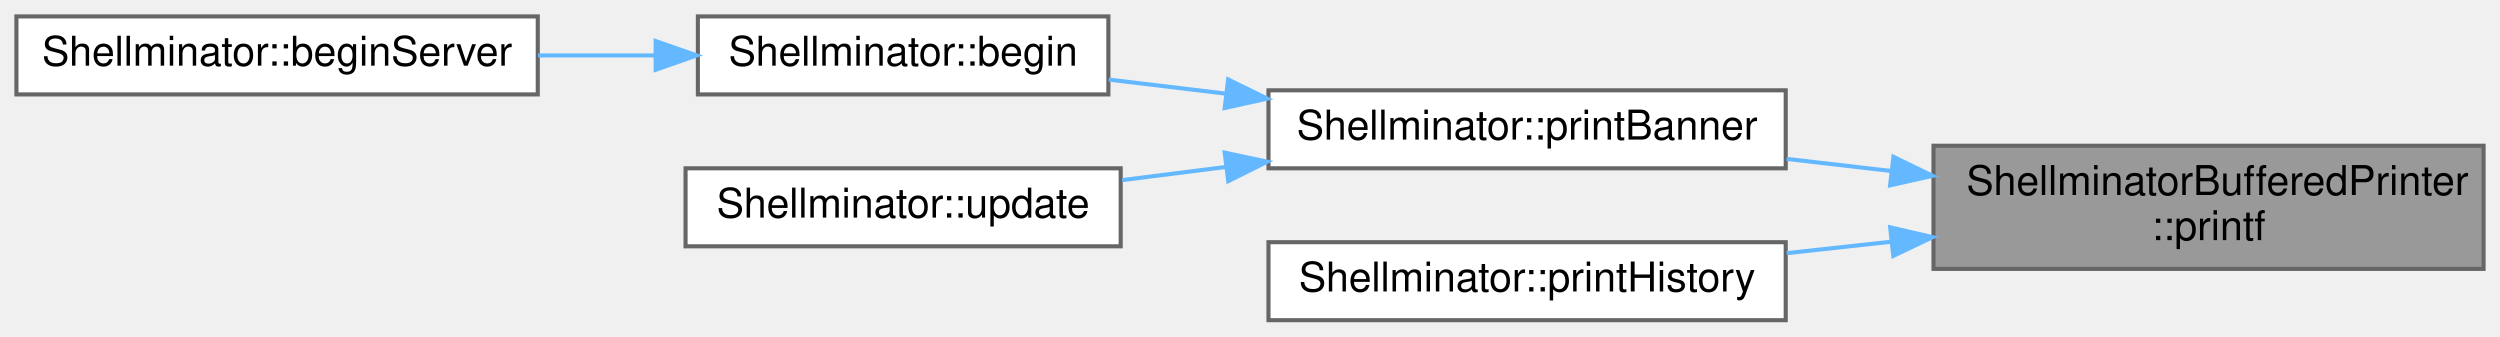
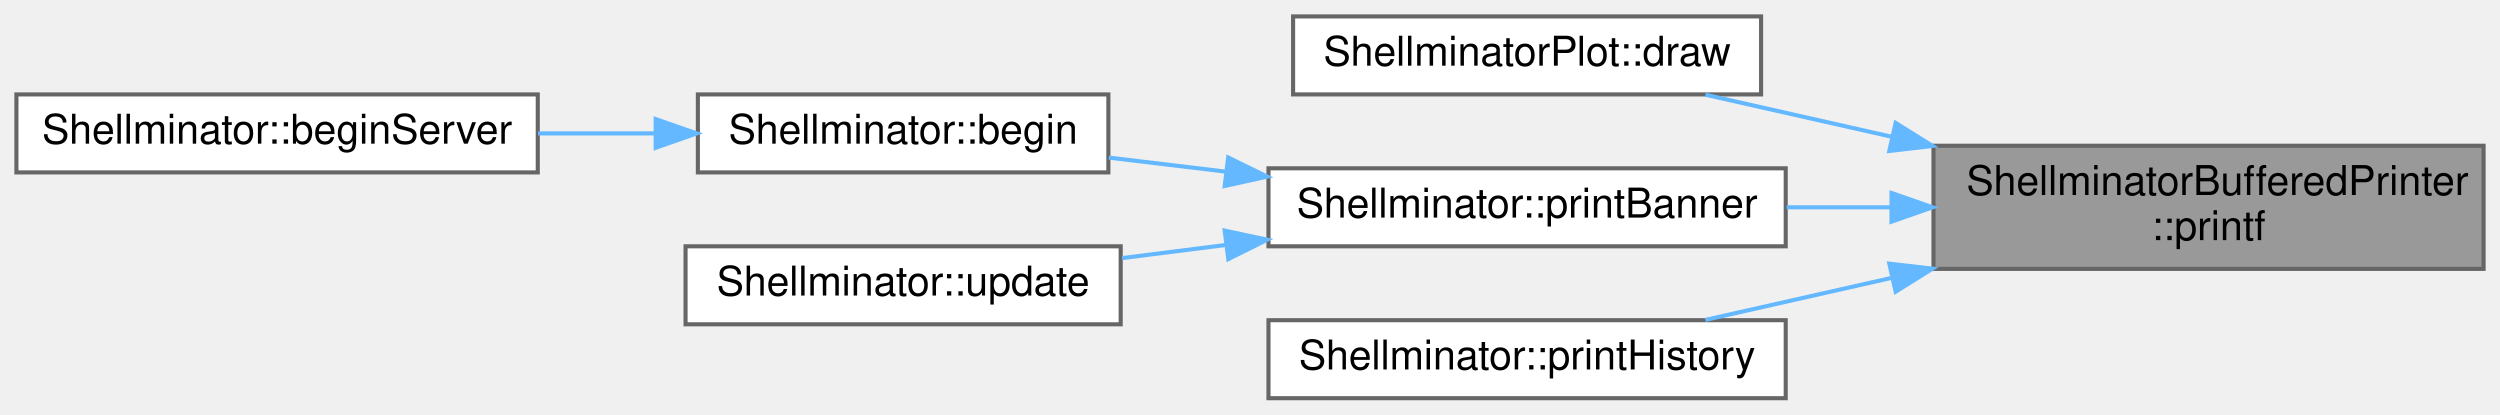
- <svg xmlns="http://www.w3.org/2000/svg" xmlns:xlink="http://www.w3.org/1999/xlink" width="609pt" height="82pt" viewBox="0.00 0.00 609.00 82.00">
-   <g id="graph0" class="graph" transform="scale(1 1) rotate(0) translate(4 78)">
+ <svg xmlns="http://www.w3.org/2000/svg" xmlns:xlink="http://www.w3.org/1999/xlink" width="609pt" height="101pt" viewBox="0.00 0.00 609.00 101.00">
+   <g id="graph0" class="graph" transform="scale(1 1) rotate(0) translate(4 97)">
    <g id="node1" class="node">
      <g id="a_node1">
        <a xlink:title="Regular printf like function.">
-           <polygon fill="#999999" stroke="#666666" points="601,-42.5 467,-42.5 467,-12.5 601,-12.5 601,-42.5" />
-           <text text-anchor="start" x="475" y="-30.5" font-family="Helvetica,sans-Serif" font-size="10.00">ShellminatorBufferedPrinter</text>
-           <text text-anchor="middle" x="534" y="-19.5" font-family="Helvetica,sans-Serif" font-size="10.00">::printf</text>
+           <polygon fill="#999999" stroke="#666666" points="601,-61.5 467,-61.5 467,-31.5 601,-31.5 601,-61.5" />
+           <text text-anchor="start" x="475" y="-49.5" font-family="Helvetica,sans-Serif" font-size="10.00">ShellminatorBufferedPrinter</text>
+           <text text-anchor="middle" x="534" y="-38.5" font-family="Helvetica,sans-Serif" font-size="10.00">::printf</text>
        </a>
      </g>
    </g>
    <g id="node2" class="node">
      <g id="a_node2">
+         <a xlink:href="class_shellminator_plot.html#aea7616591a9cd44c546bed9ec33b2020" target="_top" xlink:title=" ">
+           <polygon fill="white" stroke="#666666" points="425,-93 311,-93 311,-74 425,-74 425,-93" />
+           <text text-anchor="middle" x="368" y="-81" font-family="Helvetica,sans-Serif" font-size="10.00">ShellminatorPlot::draw</text>
+         </a>
+       </g>
+     </g>
+     <g id="edge1" class="edge">
+       <path fill="none" stroke="#63b8ff" d="M456.62,-63.73C441.08,-67.24 425.27,-70.81 411.43,-73.93" />
+       <polygon fill="#63b8ff" stroke="#63b8ff" points="457.78,-67.06 466.77,-61.44 456.24,-60.23 457.78,-67.06" />
+     </g>
+     <g id="node3" class="node">
+       <g id="a_node3">
        <a xlink:href="class_shellminator.html#a6a74cf2bf2746c17ef6b8874f75ec4d7" target="_top" xlink:title="This function prints the banner text.">
          <polygon fill="white" stroke="#666666" points="431,-56 305,-56 305,-37 431,-37 431,-56" />
          <text text-anchor="middle" x="368" y="-44" font-family="Helvetica,sans-Serif" font-size="10.00">Shellminator::printBanner</text>
        </a>
      </g>
    </g>
-     <g id="edge1" class="edge">
-       <path fill="none" stroke="#63b8ff" d="M456.78,-36.33C448.23,-37.32 439.58,-38.32 431.23,-39.29" />
-       <polygon fill="#63b8ff" stroke="#63b8ff" points="457.24,-39.8 466.77,-35.17 456.43,-32.85 457.24,-39.8" />
+     <g id="edge2" class="edge">
+       <path fill="none" stroke="#63b8ff" d="M456.5,-46.5C448.04,-46.5 439.49,-46.5 431.23,-46.5" />
+       <polygon fill="#63b8ff" stroke="#63b8ff" points="456.77,-50 466.77,-46.5 456.77,-43 456.77,-50" />
    </g>
-     <g id="node6" class="node">
-       <g id="a_node6">
+     <g id="node7" class="node">
+       <g id="a_node7">
        <a xlink:href="class_shellminator.html#a2fd33cc9433d6d575a7c6e6e0019b682" target="_top" xlink:title=" ">
          <polygon fill="white" stroke="#666666" points="431,-19 305,-19 305,0 431,0 431,-19" />
          <text text-anchor="middle" x="368" y="-7" font-family="Helvetica,sans-Serif" font-size="10.00">Shellminator::printHistory</text>
        </a>
      </g>
    </g>
-     <g id="edge5" class="edge">
-       <path fill="none" stroke="#63b8ff" d="M456.78,-19.13C448.23,-18.2 439.58,-17.25 431.23,-16.33" />
-       <polygon fill="#63b8ff" stroke="#63b8ff" points="456.45,-22.62 466.77,-20.23 457.21,-15.66 456.45,-22.62" />
+     <g id="edge6" class="edge">
+       <path fill="none" stroke="#63b8ff" d="M456.62,-29.27C441.08,-25.76 425.27,-22.19 411.43,-19.07" />
+       <polygon fill="#63b8ff" stroke="#63b8ff" points="456.24,-32.77 466.77,-31.56 457.78,-25.94 456.24,-32.77" />
    </g>
-     <g id="node3" class="node">
-       <g id="a_node3">
+     <g id="node4" class="node">
+       <g id="a_node4">
        <a xlink:href="class_shellminator.html#a0262b7bdcb0f22a7f0d17f8ca76fc35d" target="_top" xlink:title="Shellminator initialization function.">
          <polygon fill="white" stroke="#666666" points="266,-74 166,-74 166,-55 266,-55 266,-74" />
          <text text-anchor="middle" x="216" y="-62" font-family="Helvetica,sans-Serif" font-size="10.00">Shellminator::begin</text>
        </a>
      </g>
    </g>
-     <g id="edge2" class="edge">
+     <g id="edge3" class="edge">
      <path fill="none" stroke="#63b8ff" d="M294.65,-55.18C284.98,-56.34 275.24,-57.51 266.09,-58.61" />
      <polygon fill="#63b8ff" stroke="#63b8ff" points="295.18,-58.64 304.69,-53.98 294.34,-51.69 295.18,-58.64" />
    </g>
-     <g id="node5" class="node">
-       <g id="a_node5">
+     <g id="node6" class="node">
+       <g id="a_node6">
        <a xlink:href="class_shellminator.html#a3f8933d5b0360a3f4b3bff32e12a77d1" target="_top" xlink:title="Update function.">
          <polygon fill="white" stroke="#666666" points="269,-37 163,-37 163,-18 269,-18 269,-37" />
          <text text-anchor="middle" x="216" y="-25" font-family="Helvetica,sans-Serif" font-size="10.00">Shellminator::update</text>
        </a>
      </g>
    </g>
-     <g id="edge4" class="edge">
+     <g id="edge5" class="edge">
      <path fill="none" stroke="#63b8ff" d="M294.7,-37.34C286.15,-36.26 277.55,-35.17 269.35,-34.13" />
      <polygon fill="#63b8ff" stroke="#63b8ff" points="294.33,-40.82 304.69,-38.61 295.21,-33.88 294.33,-40.82" />
    </g>
-     <g id="node4" class="node">
-       <g id="a_node4">
+     <g id="node5" class="node">
+       <g id="a_node5">
        <a xlink:href="class_shellminator.html#a634f65f3de75cdd4ec196bb836ce1f6f" target="_top" xlink:title="Start WiFi Server.">
          <polygon fill="white" stroke="#666666" points="127,-74 0,-74 0,-55 127,-55 127,-74" />
          <text text-anchor="middle" x="63.5" y="-62" font-family="Helvetica,sans-Serif" font-size="10.00">Shellminator::beginServer</text>
        </a>
      </g>
    </g>
-     <g id="edge3" class="edge">
+     <g id="edge4" class="edge">
      <path fill="none" stroke="#63b8ff" d="M155.69,-64.5C146.29,-64.5 136.54,-64.5 127.07,-64.5" />
      <polygon fill="#63b8ff" stroke="#63b8ff" points="155.72,-68 165.72,-64.5 155.72,-61 155.72,-68" />
    </g>
  </g>
</svg>
